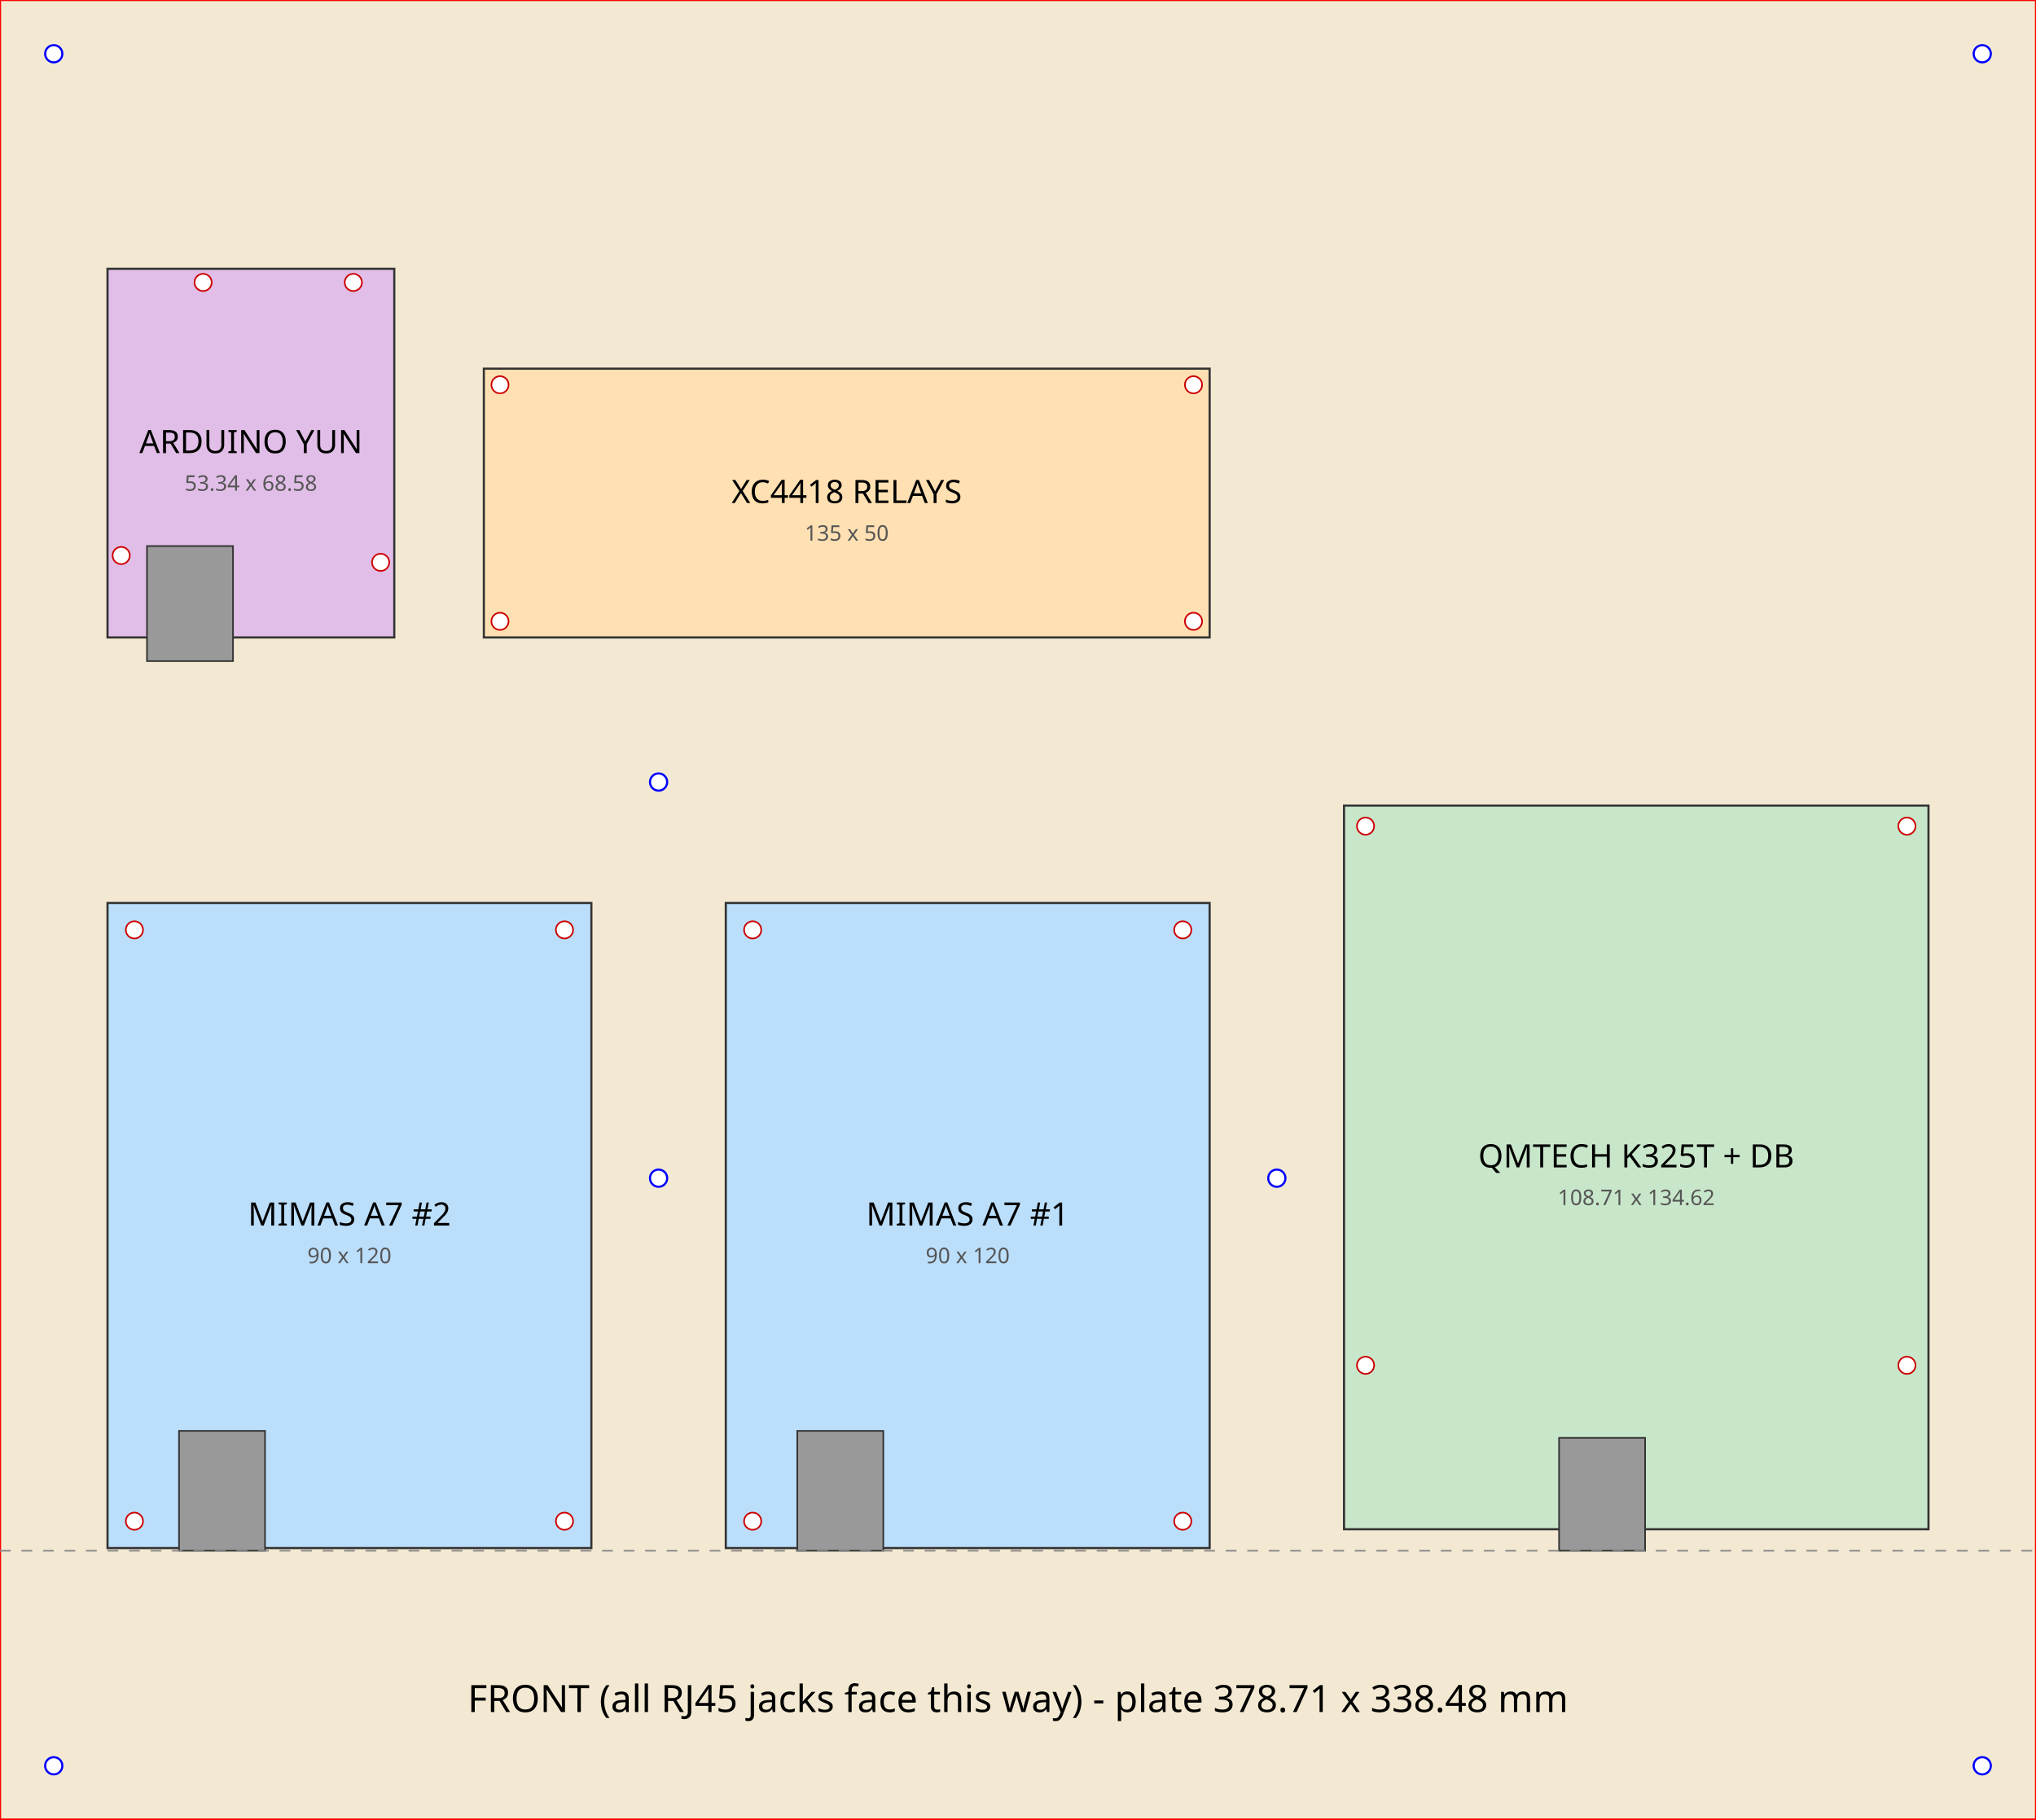
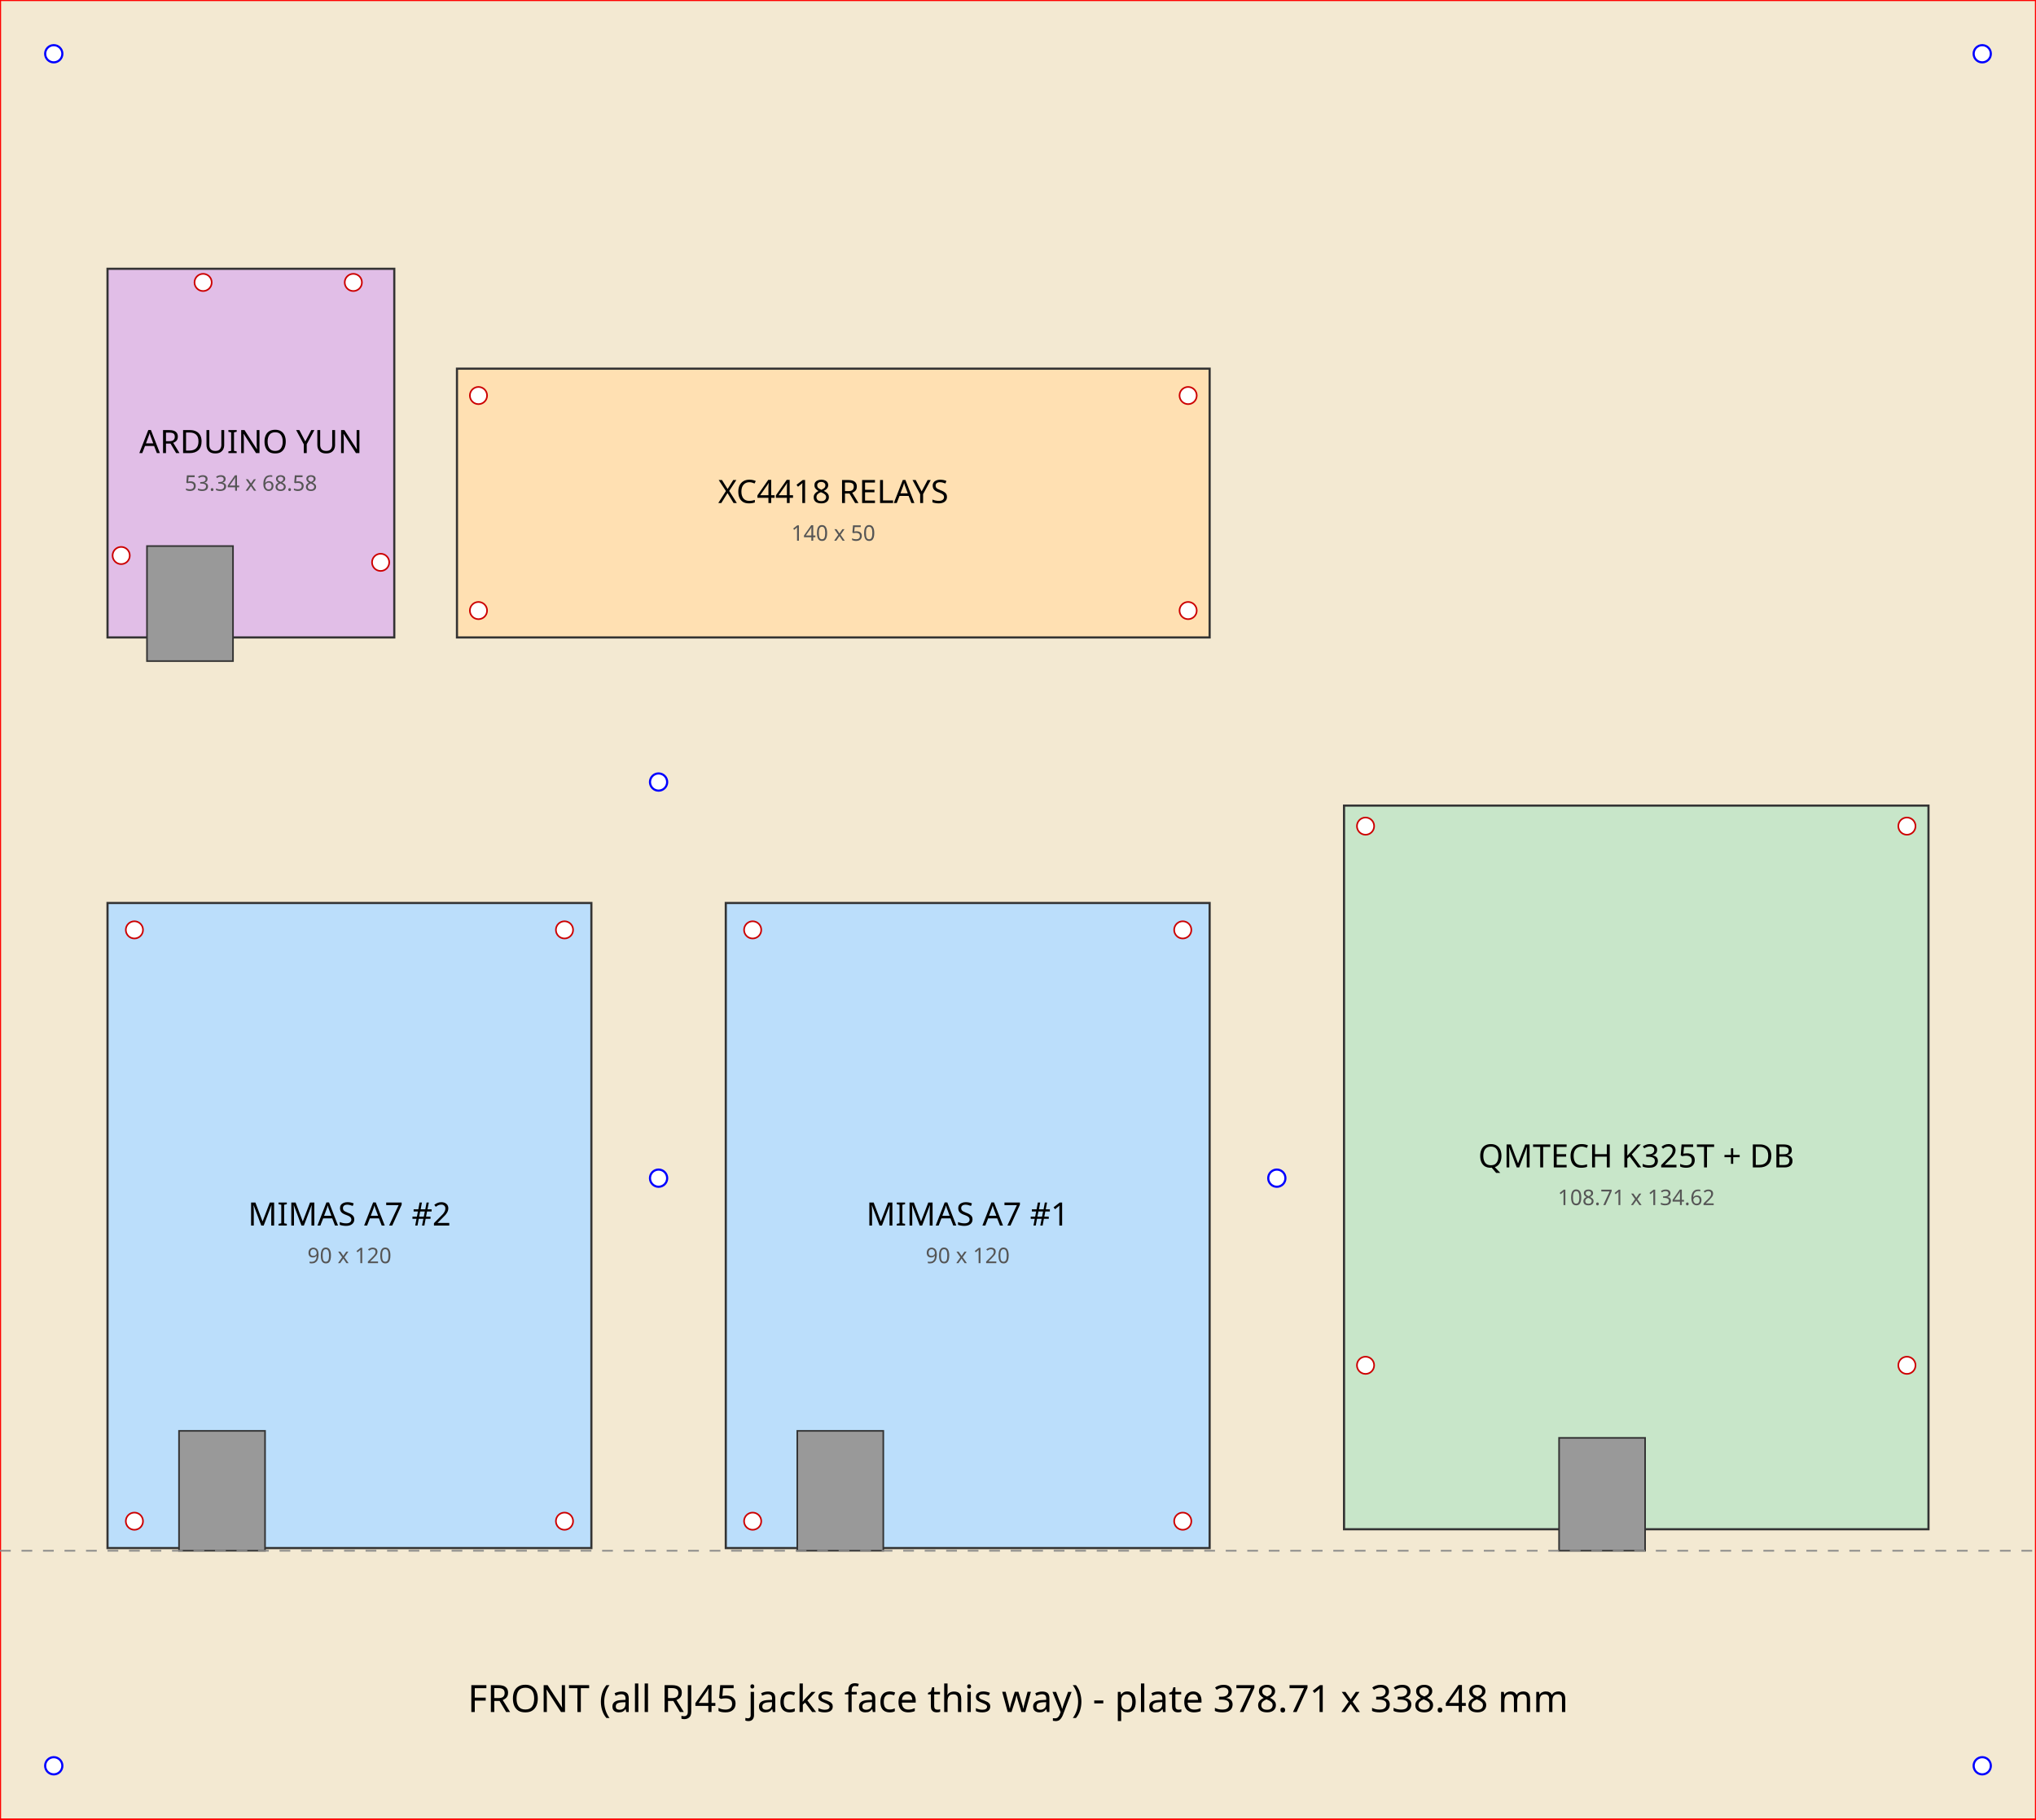
<svg xmlns="http://www.w3.org/2000/svg" width="378.71mm" height="338.48mm" viewBox="0 0 378.71 338.48" version="1.1">
  <rect x="0" y="0" width="378.71" height="338.48" style="fill:#f3e9d2;stroke:#ff0000;stroke-width:0.4" />
  <rect x="250" y="149.86" width="108.71" height="134.62" style="fill:#c8e6c9;stroke:#333;stroke-width:0.4" />
  <rect x="290" y="267.48" width="16" height="21" style="fill:#999;stroke:#333;stroke-width:0.3" />
  <circle cx="254" cy="253.98" r="1.6" style="fill:#fff;stroke:#c00;stroke-width:0.3" />
  <circle cx="354.7" cy="253.98" r="1.6" style="fill:#fff;stroke:#c00;stroke-width:0.3" />
  <circle cx="254" cy="153.68" r="1.6" style="fill:#fff;stroke:#c00;stroke-width:0.3" />
  <circle cx="354.7" cy="153.68" r="1.6" style="fill:#fff;stroke:#c00;stroke-width:0.3" />
  <text x="304.355" y="217.17" style="font-family:sans-serif;font-size:6px;text-anchor:middle">QMTECH K325T + DB</text>
  <text x="304.355" y="224.17" style="font-family:sans-serif;font-size:4px;text-anchor:middle;fill:#555">108.71 x 134.62</text>
  <rect x="135" y="167.98" width="90" height="120" style="fill:#bbdefb;stroke:#333;stroke-width:0.4" />
  <rect x="148.3" y="266.18" width="16" height="22.3" style="fill:#999;stroke:#333;stroke-width:0.3" />
  <circle cx="140" cy="282.98" r="1.6" style="fill:#fff;stroke:#c00;stroke-width:0.3" />
  <circle cx="140" cy="172.98" r="1.6" style="fill:#fff;stroke:#c00;stroke-width:0.3" />
  <circle cx="220" cy="282.98" r="1.6" style="fill:#fff;stroke:#c00;stroke-width:0.3" />
  <circle cx="220" cy="172.98" r="1.6" style="fill:#fff;stroke:#c00;stroke-width:0.3" />
  <text x="180" y="227.98" style="font-family:sans-serif;font-size:6px;text-anchor:middle">MIMAS A7 #1</text>
  <text x="180" y="234.98" style="font-family:sans-serif;font-size:4px;text-anchor:middle;fill:#555">90 x 120</text>
  <rect x="20" y="167.98" width="90" height="120" style="fill:#bbdefb;stroke:#333;stroke-width:0.4" />
  <rect x="33.3" y="266.18" width="16" height="22.3" style="fill:#999;stroke:#333;stroke-width:0.3" />
  <circle cx="25" cy="282.98" r="1.6" style="fill:#fff;stroke:#c00;stroke-width:0.3" />
  <circle cx="25" cy="172.98" r="1.6" style="fill:#fff;stroke:#c00;stroke-width:0.3" />
  <circle cx="105" cy="282.98" r="1.6" style="fill:#fff;stroke:#c00;stroke-width:0.3" />
  <circle cx="105" cy="172.98" r="1.6" style="fill:#fff;stroke:#c00;stroke-width:0.3" />
  <text x="65" y="227.98" style="font-family:sans-serif;font-size:6px;text-anchor:middle">MIMAS A7 #2</text>
  <text x="65" y="234.98" style="font-family:sans-serif;font-size:4px;text-anchor:middle;fill:#555">90 x 120</text>
-   <rect x="90" y="68.58" width="135" height="50" style="fill:#ffe0b2;stroke:#333;stroke-width:0.4" />
-   <circle cx="93" cy="115.58" r="1.6" style="fill:#fff;stroke:#c00;stroke-width:0.3" />
-   <circle cx="222" cy="115.58" r="1.6" style="fill:#fff;stroke:#c00;stroke-width:0.3" />
-   <circle cx="93" cy="71.58" r="1.6" style="fill:#fff;stroke:#c00;stroke-width:0.3" />
-   <circle cx="222" cy="71.58" r="1.6" style="fill:#fff;stroke:#c00;stroke-width:0.3" />
-   <text x="157.5" y="93.58" style="font-family:sans-serif;font-size:6px;text-anchor:middle">XC4418 RELAYS</text>
-   <text x="157.5" y="100.58" style="font-family:sans-serif;font-size:4px;text-anchor:middle;fill:#555">135 x 50</text>
+   <rect x="85" y="68.58" width="140" height="50" style="fill:#ffe0b2;stroke:#333;stroke-width:0.4" />
+   <circle cx="89" cy="113.58" r="1.6" style="fill:#fff;stroke:#c00;stroke-width:0.3" />
+   <circle cx="221" cy="113.58" r="1.6" style="fill:#fff;stroke:#c00;stroke-width:0.3" />
+   <circle cx="89" cy="73.58" r="1.6" style="fill:#fff;stroke:#c00;stroke-width:0.3" />
+   <circle cx="221" cy="73.58" r="1.6" style="fill:#fff;stroke:#c00;stroke-width:0.3" />
+   <text x="155" y="93.58" style="font-family:sans-serif;font-size:6px;text-anchor:middle">XC4418 RELAYS</text>
+   <text x="155" y="100.58" style="font-family:sans-serif;font-size:4px;text-anchor:middle;fill:#555">140 x 50</text>
  <rect x="20" y="50" width="53.34" height="68.58" style="fill:#e1bee7;stroke:#333;stroke-width:0.4" />
  <rect x="27.34" y="101.58" width="16" height="21.4" style="fill:#999;stroke:#333;stroke-width:0.3" />
  <circle cx="70.8" cy="104.61" r="1.6" style="fill:#fff;stroke:#c00;stroke-width:0.3" />
  <circle cx="22.54" cy="103.34" r="1.6" style="fill:#fff;stroke:#c00;stroke-width:0.3" />
  <circle cx="65.72" cy="52.54" r="1.6" style="fill:#fff;stroke:#c00;stroke-width:0.3" />
  <circle cx="37.78" cy="52.54" r="1.6" style="fill:#fff;stroke:#c00;stroke-width:0.3" />
  <text x="46.67" y="84.29" style="font-family:sans-serif;font-size:6px;text-anchor:middle">ARDUINO YUN</text>
  <text x="46.67" y="91.29" style="font-family:sans-serif;font-size:4px;text-anchor:middle;fill:#555">53.34 x 68.58</text>
  <circle cx="10" cy="328.48" r="1.6" style="fill:#fff;stroke:#00f;stroke-width:0.4" />
  <circle cx="368.71" cy="328.48" r="1.6" style="fill:#fff;stroke:#00f;stroke-width:0.4" />
  <circle cx="10" cy="10" r="1.6" style="fill:#fff;stroke:#00f;stroke-width:0.4" />
  <circle cx="368.71" cy="10" r="1.6" style="fill:#fff;stroke:#00f;stroke-width:0.4" />
  <circle cx="237.5" cy="219.17" r="1.6" style="fill:#fff;stroke:#00f;stroke-width:0.4" />
  <circle cx="122.5" cy="219.17" r="1.6" style="fill:#fff;stroke:#00f;stroke-width:0.4" />
  <circle cx="122.5" cy="145.48" r="1.6" style="fill:#fff;stroke:#00f;stroke-width:0.4" />
  <line x1="0" y1="288.48" x2="378.71" y2="288.48" style="stroke:#888;stroke-width:0.3;stroke-dasharray:2,2" />
  <text x="189.355" y="318.48" style="font-family:sans-serif;font-size:7px;text-anchor:middle">FRONT (all RJ45 jacks face this way) - plate 378.71 x 338.48 mm</text>
</svg>
